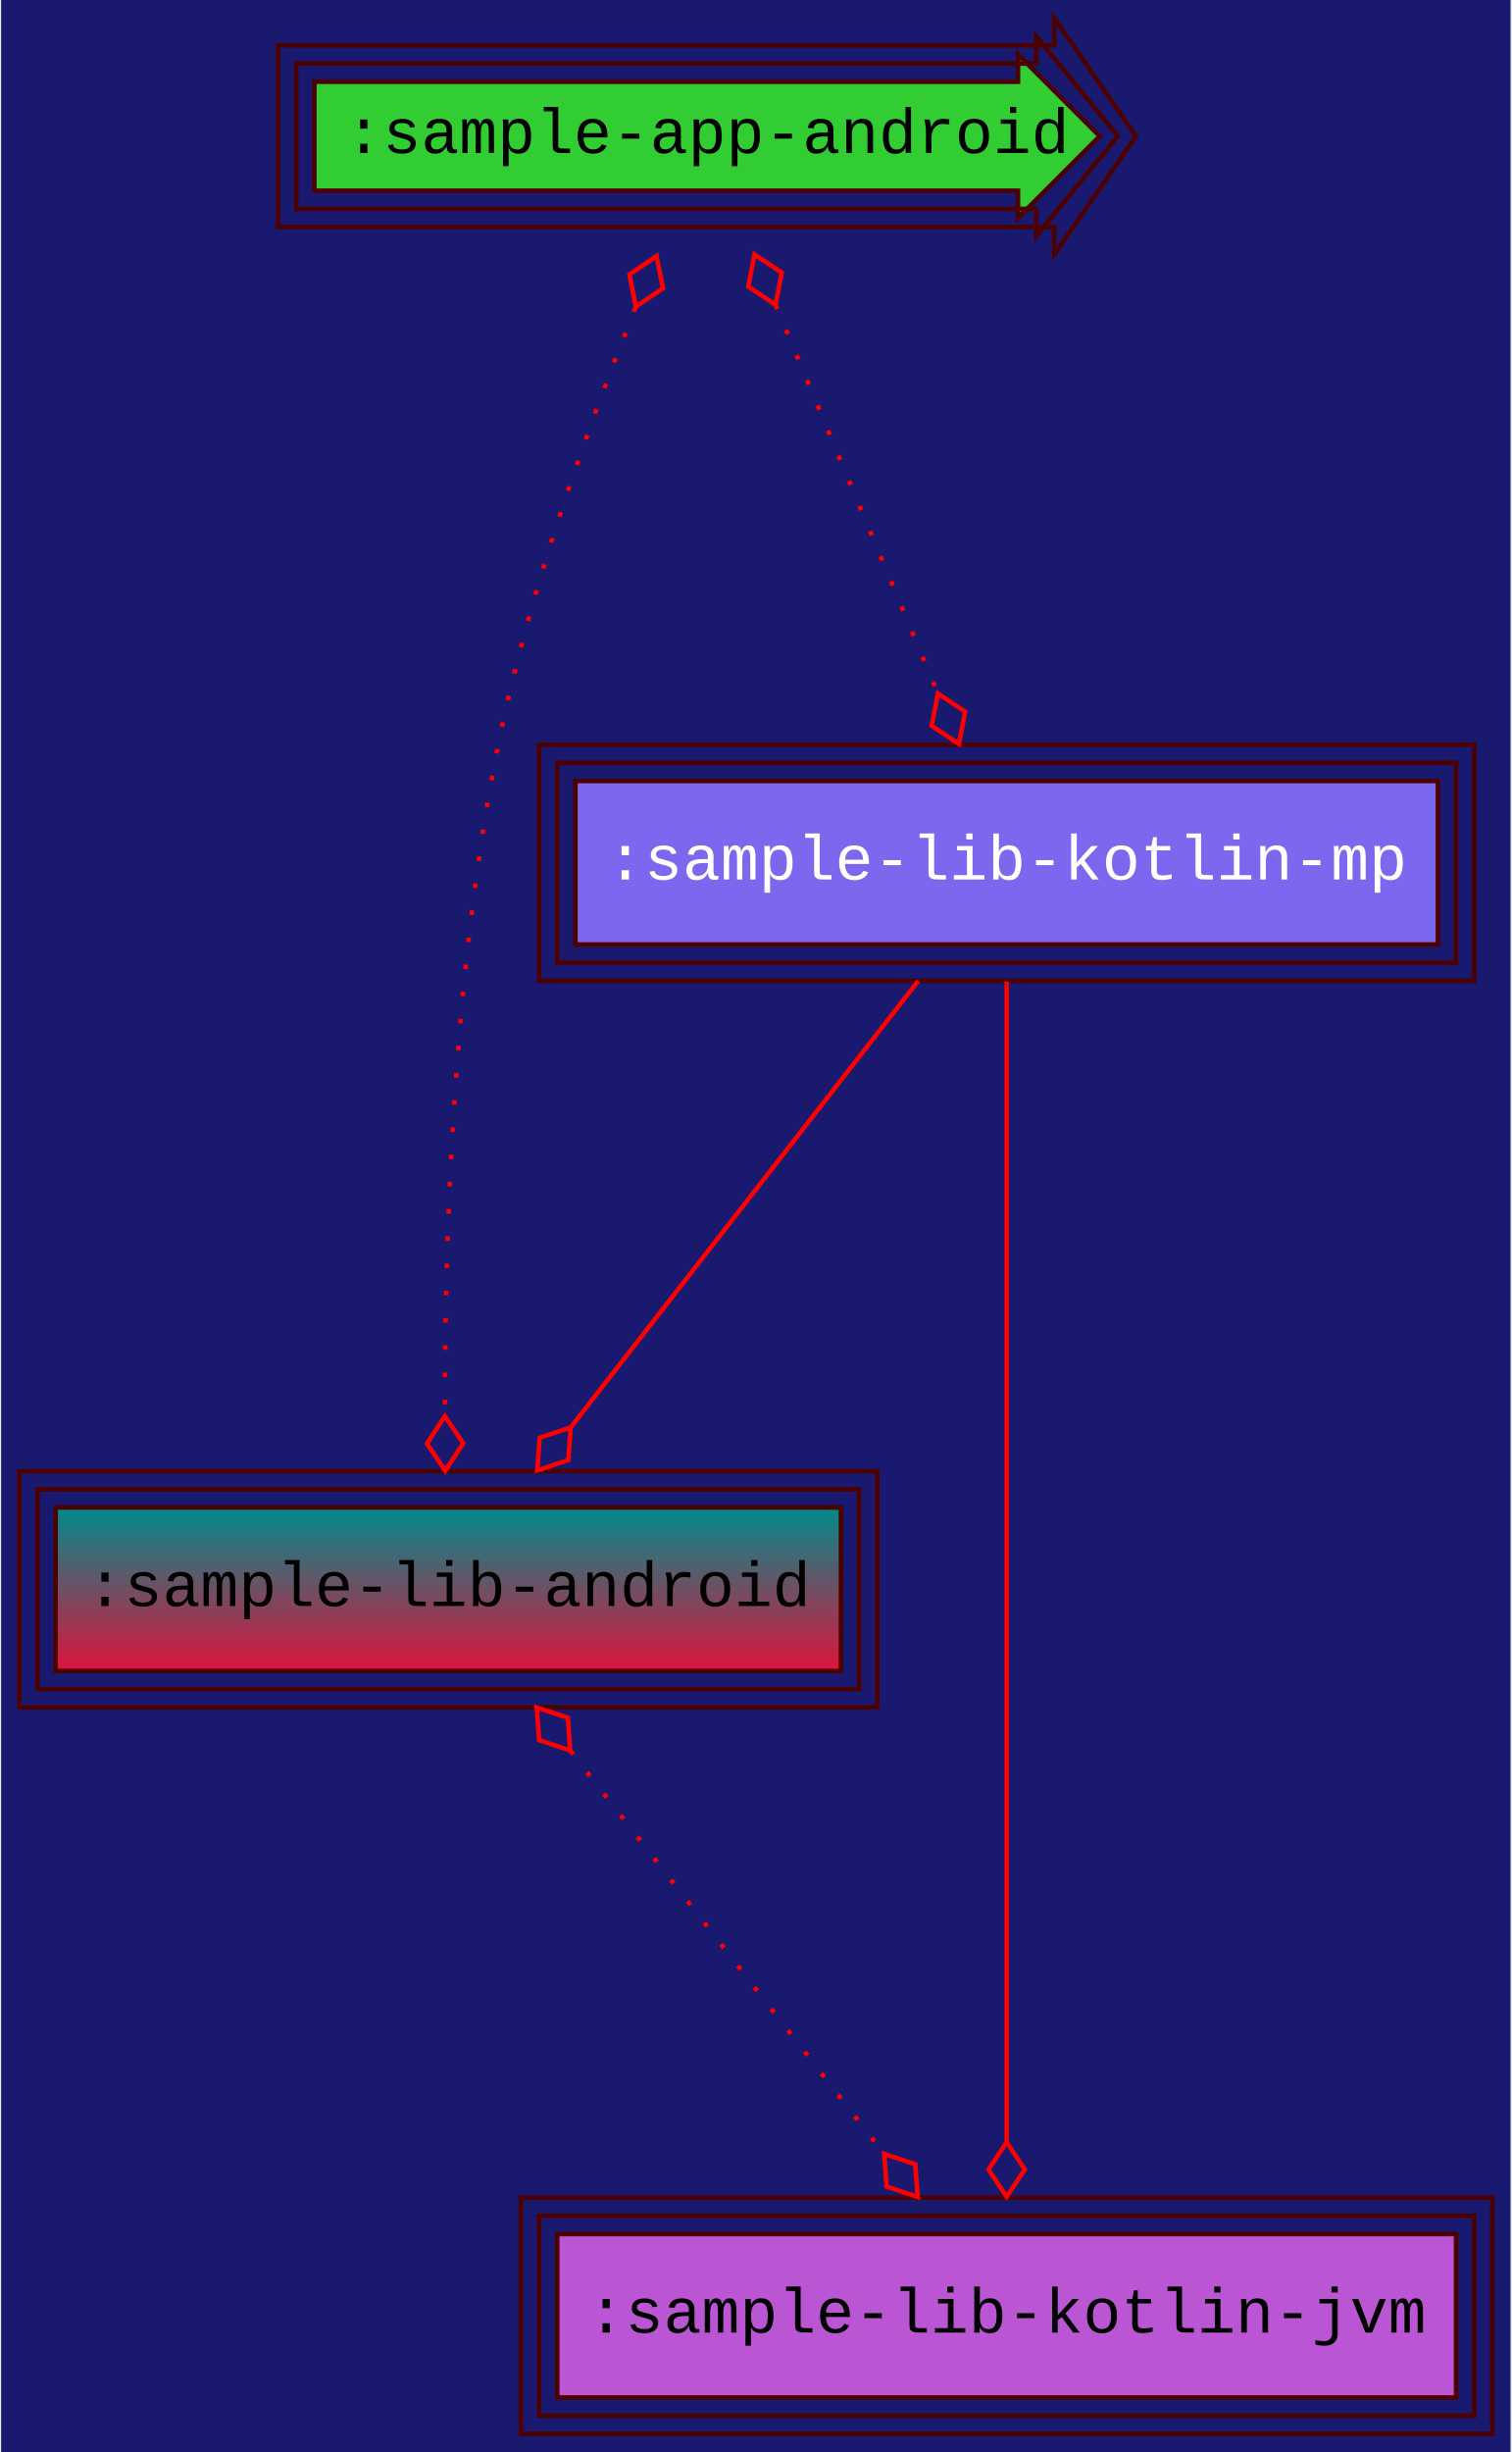
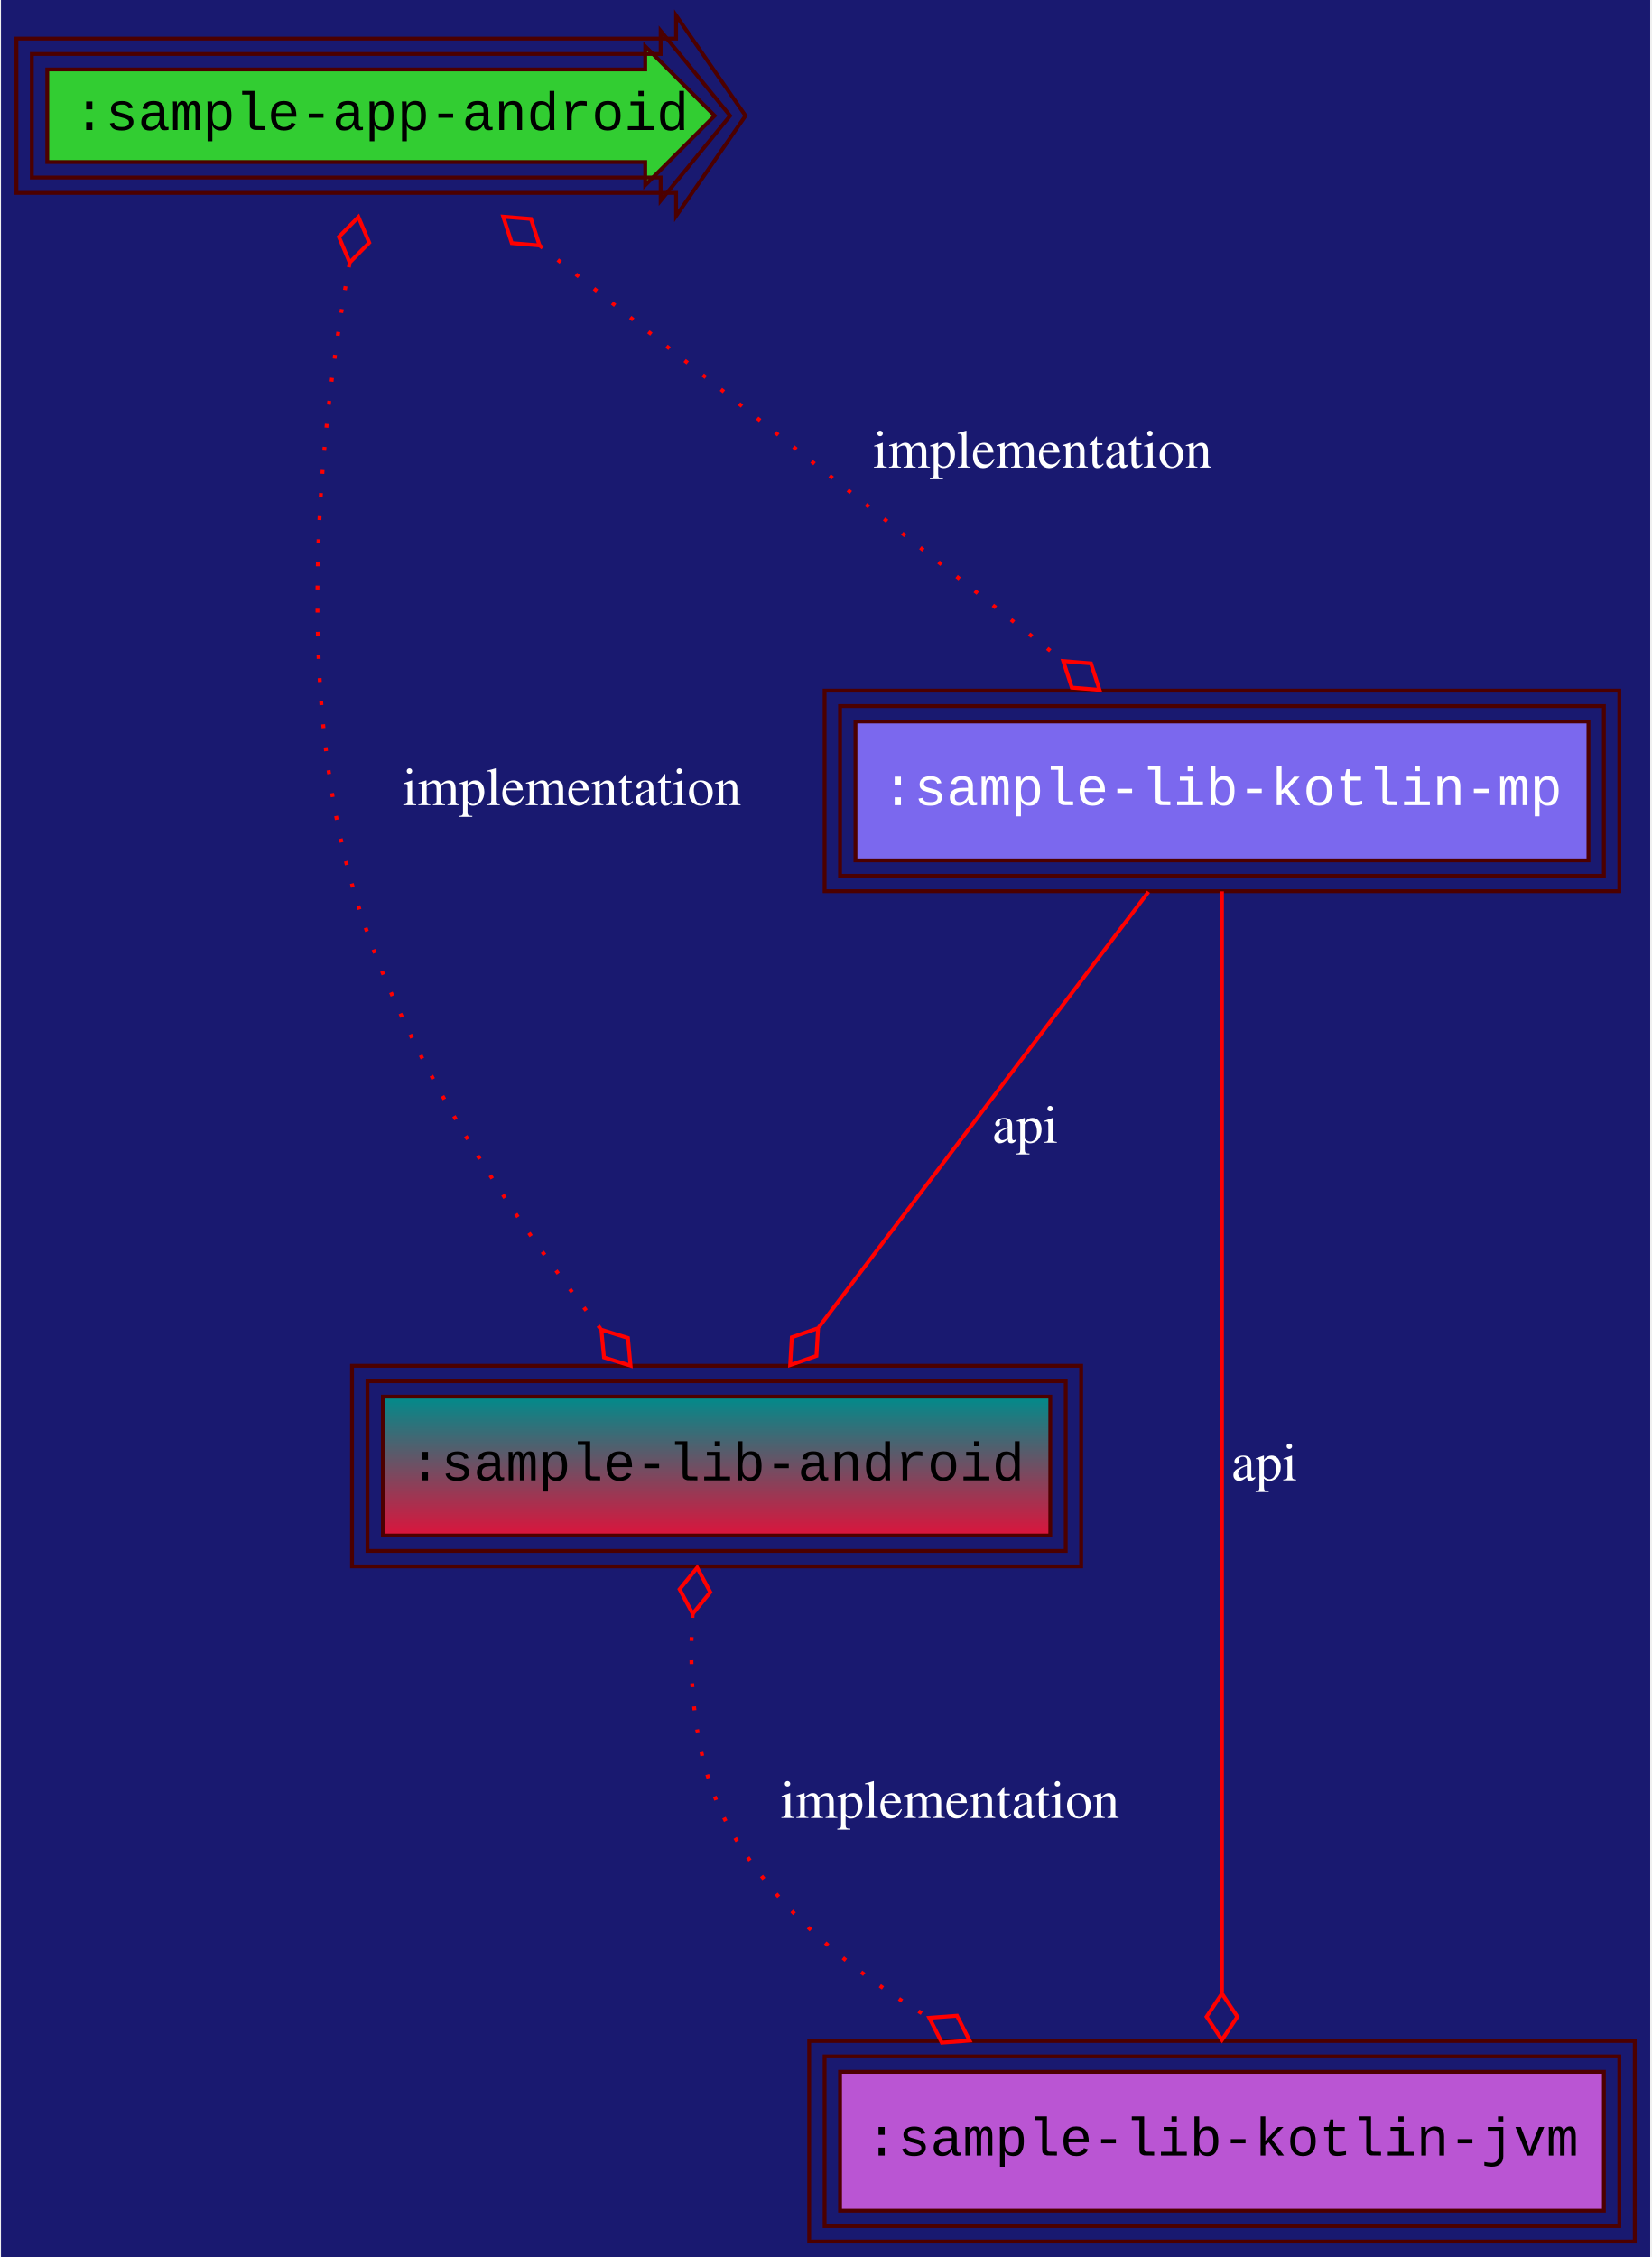
- <svg xmlns="http://www.w3.org/2000/svg" width="333pt" height="540pt" viewBox="0.00 0.00 332.50 540.00">
-   <g id="graph0" class="graph" transform="scale(1 1) rotate(0) translate(4 536)">
-     <polygon fill="MidnightBlue" stroke="transparent" points="-4,4 -4,-536 328.5,-536 328.5,4 -4,4" />
+ <svg xmlns="http://www.w3.org/2000/svg" width="428pt" height="585pt" viewBox="0.00 0.00 427.50 585.00">
+   <g id="graph0" class="graph" transform="scale(1 1) rotate(0) translate(4 581)">
+     <polygon fill="MidnightBlue" stroke="transparent" points="-4,4 -4,-581 423.5,-581 423.5,4 -4,4" />
    <g id="node1" class="node">
-       <polygon fill="limegreen" stroke="#4c0000" points="220,-518 65,-518 65,-494 220,-494 220,-488 238,-506 220,-524 220,-518" />
-       <polygon fill="none" stroke="#4c0000" points="224,-522 61,-522 61,-490 224,-490 224,-484 242,-506 224,-528 224,-522" />
-       <polygon fill="none" stroke="#4c0000" points="228,-526 57,-526 57,-486 228,-486 228,-480 246,-506 228,-532 228,-526" />
-       <text text-anchor="middle" x="151.5" y="-502.3" font-family="Courier New" font-size="14.00">:sample-app-android</text>
+       <polygon fill="limegreen" stroke="#4c0000" points="163,-563 8,-563 8,-539 163,-539 163,-533 181,-551 163,-569 163,-563" />
+       <polygon fill="none" stroke="#4c0000" points="167,-567 4,-567 4,-535 167,-535 167,-529 185,-551 167,-573 167,-567" />
+       <polygon fill="none" stroke="#4c0000" points="171,-571 0,-571 0,-531 171,-531 171,-525 189,-551 171,-577 171,-571" />
+       <text text-anchor="middle" x="94.5" y="-547.3" font-family="Courier New" font-size="14.00">:sample-app-android</text>
    </g>
    <g id="node2" class="node">
      <defs>
-         <linearGradient id="l_0" gradientUnits="userSpaceOnUse" x1="94.5" y1="-168" x2="94.5" y2="-204">
+         <linearGradient id="l_0" gradientUnits="userSpaceOnUse" x1="181.5" y1="-183" x2="181.5" y2="-219">
          <stop offset="0" style="stop-color:crimson;stop-opacity:1.;" />
          <stop offset="1" style="stop-color:#008b8b;stop-opacity:1.;" />
        </linearGradient>
      </defs>
-       <polygon fill="url(#l_0)" stroke="#4c0000" points="181,-204 8,-204 8,-168 181,-168 181,-204" />
-       <polygon fill="none" stroke="#4c0000" points="185,-208 4,-208 4,-164 185,-164 185,-208" />
-       <polygon fill="none" stroke="#4c0000" points="189,-212 0,-212 0,-160 189,-160 189,-212" />
-       <text text-anchor="middle" x="94.5" y="-182.3" font-family="Courier New" font-size="14.00">:sample-lib-android</text>
+       <polygon fill="url(#l_0)" stroke="#4c0000" points="268,-219 95,-219 95,-183 268,-183 268,-219" />
+       <polygon fill="none" stroke="#4c0000" points="272,-223 91,-223 91,-179 272,-179 272,-223" />
+       <polygon fill="none" stroke="#4c0000" points="276,-227 87,-227 87,-175 276,-175 276,-227" />
+       <text text-anchor="middle" x="181.5" y="-197.3" font-family="Courier New" font-size="14.00">:sample-lib-android</text>
    </g>
    <g id="edge1" class="edge">
-       <path fill="none" stroke="red" stroke-dasharray="1,5" d="M135.75,-468.27C125.23,-441.98 112.15,-405.46 105.5,-372 95.49,-321.61 93.68,-262.11 93.75,-224.46" />
-       <polygon fill="none" stroke="red" points="135.83,-468.48 141.8,-472.52 140.37,-479.59 134.39,-475.54 135.83,-468.48" />
-       <polygon fill="none" stroke="red" points="93.75,-224.11 89.79,-218.08 93.84,-212.11 97.79,-218.14 93.75,-224.11" />
+       <path fill="none" stroke="red" stroke-dasharray="1,5" d="M86.35,-512.71C78.99,-471.88 71.54,-404.91 87.5,-350 99.97,-307.12 129.01,-264.78 151.54,-236.45" />
+       <polygon fill="none" stroke="red" points="86.4,-512.96 91.46,-518.1 88.66,-524.75 83.6,-519.61 86.4,-512.96" />
+       <polygon fill="none" stroke="red" points="151.63,-236.34 152.32,-229.16 159.2,-227.03 158.52,-234.21 151.63,-236.34" />
+       <text text-anchor="middle" x="144" y="-372.3" font-family="Times,serif" font-size="14.00" fill="white">implementation</text>
    </g>
    <g id="node4" class="node">
-       <polygon fill="mediumslateblue" stroke="#4c0000" points="312.5,-364 122.5,-364 122.5,-328 312.5,-328 312.5,-364" />
-       <polygon fill="none" stroke="#4c0000" points="316.5,-368 118.5,-368 118.5,-324 316.5,-324 316.5,-368" />
-       <polygon fill="none" stroke="#4c0000" points="320.5,-372 114.5,-372 114.5,-320 320.5,-320 320.5,-372" />
-       <text text-anchor="middle" x="217.5" y="-342.3" font-family="Courier New" font-size="14.00" fill="white">:sample-lib-kotlin-mp</text>
+       <polygon fill="mediumslateblue" stroke="#4c0000" points="407.5,-394 217.5,-394 217.5,-358 407.5,-358 407.5,-394" />
+       <polygon fill="none" stroke="#4c0000" points="411.5,-398 213.5,-398 213.5,-354 411.5,-354 411.5,-398" />
+       <polygon fill="none" stroke="#4c0000" points="415.5,-402 209.5,-402 209.5,-350 415.5,-350 415.5,-402" />
+       <text text-anchor="middle" x="312.5" y="-372.3" font-family="Courier New" font-size="14.00" fill="white">:sample-lib-kotlin-mp</text>
    </g>
    <g id="edge2" class="edge">
-       <path fill="none" stroke="red" stroke-dasharray="1,5" d="M166.59,-468.86C177.3,-443.23 191.61,-408.97 202.33,-383.31" />
-       <polygon fill="none" stroke="red" points="166.58,-468.89 167.96,-475.97 161.96,-479.96 160.58,-472.89 166.58,-468.89" />
-       <polygon fill="none" stroke="red" points="202.36,-383.25 200.98,-376.17 206.98,-372.18 208.36,-379.26 202.36,-383.25" />
+       <path fill="none" stroke="red" stroke-dasharray="1,5" d="M135.62,-517.37C174.47,-486.54 232.44,-440.54 271.31,-409.68" />
+       <polygon fill="none" stroke="red" points="135.6,-517.38 133.39,-524.25 126.2,-524.84 128.41,-517.98 135.6,-517.38" />
+       <polygon fill="none" stroke="red" points="271.36,-409.65 273.58,-402.78 280.76,-402.19 278.55,-409.05 271.36,-409.65" />
+       <text text-anchor="middle" x="266" y="-459.8" font-family="Times,serif" font-size="14.00" fill="white">implementation</text>
    </g>
    <g id="node3" class="node">
-       <polygon fill="mediumorchid" stroke="#4c0000" points="316.5,-44 118.5,-44 118.5,-8 316.5,-8 316.5,-44" />
-       <polygon fill="none" stroke="#4c0000" points="320.5,-48 114.5,-48 114.5,-4 320.5,-4 320.5,-48" />
-       <polygon fill="none" stroke="#4c0000" points="324.5,-52 110.5,-52 110.5,0 324.5,0 324.5,-52" />
-       <text text-anchor="middle" x="217.5" y="-22.3" font-family="Courier New" font-size="14.00">:sample-lib-kotlin-jvm</text>
+       <polygon fill="mediumorchid" stroke="#4c0000" points="411.5,-44 213.5,-44 213.5,-8 411.5,-8 411.5,-44" />
+       <polygon fill="none" stroke="#4c0000" points="415.5,-48 209.5,-48 209.5,-4 415.5,-4 415.5,-48" />
+       <polygon fill="none" stroke="#4c0000" points="419.5,-52 205.5,-52 205.5,0 419.5,0 419.5,-52" />
+       <text text-anchor="middle" x="312.5" y="-22.3" font-family="Courier New" font-size="14.00">:sample-lib-kotlin-jvm</text>
    </g>
    <g id="edge3" class="edge">
-       <path fill="none" stroke="red" stroke-dasharray="1,5" d="M121.42,-150.42C141.89,-124.13 169.93,-88.1 190.44,-61.76" />
-       <polygon fill="none" stroke="red" points="121.36,-150.5 120.83,-157.69 113.99,-159.96 114.52,-152.77 121.36,-150.5" />
-       <polygon fill="none" stroke="red" points="190.53,-61.65 191.06,-54.46 197.9,-52.18 197.37,-59.37 190.53,-61.65" />
+       <path fill="none" stroke="red" stroke-dasharray="1,5" d="M175.3,-162.67C174.14,-144.44 175.66,-122.85 185.5,-106 197.32,-85.76 216.59,-69.97 236.59,-58.01" />
+       <polygon fill="none" stroke="red" points="175.31,-162.72 179.87,-168.31 176.47,-174.67 171.91,-169.08 175.31,-162.72" />
+       <polygon fill="none" stroke="red" points="236.63,-57.99 239.89,-51.56 247.08,-52.1 243.82,-58.53 236.63,-57.99" />
+       <text text-anchor="middle" x="242" y="-109.8" font-family="Times,serif" font-size="14.00" fill="white">implementation</text>
    </g>
    <g id="edge4" class="edge">
-       <path fill="none" stroke="red" d="M198.01,-319.96C177.38,-293.46 144.66,-251.44 121.54,-221.74" />
-       <polygon fill="none" stroke="red" points="121.47,-221.65 114.63,-219.37 114.1,-212.18 120.94,-214.46 121.47,-221.65" />
+       <path fill="none" stroke="red" d="M293.45,-349.84C270.94,-320.12 233.36,-270.48 208.01,-237.01" />
+       <polygon fill="none" stroke="red" points="207.82,-236.75 201,-234.38 200.57,-227.19 207.38,-229.55 207.82,-236.75" />
+       <text text-anchor="middle" x="261.5" y="-284.8" font-family="Times,serif" font-size="14.00" fill="white">api</text>
    </g>
    <g id="edge5" class="edge">
-       <path fill="none" stroke="red" d="M217.5,-319.78C217.5,-264 217.5,-129.94 217.5,-64.38" />
-       <polygon fill="none" stroke="red" points="217.5,-64.22 213.5,-58.22 217.5,-52.22 221.5,-58.22 217.5,-64.22" />
+       <path fill="none" stroke="red" d="M312.5,-349.97C312.5,-289.67 312.5,-136.07 312.5,-64.61" />
+       <polygon fill="none" stroke="red" points="312.5,-64.27 308.5,-58.27 312.5,-52.27 316.5,-58.27 312.5,-64.27" />
+       <text text-anchor="middle" x="323.5" y="-197.3" font-family="Times,serif" font-size="14.00" fill="white">api</text>
    </g>
  </g>
</svg>
